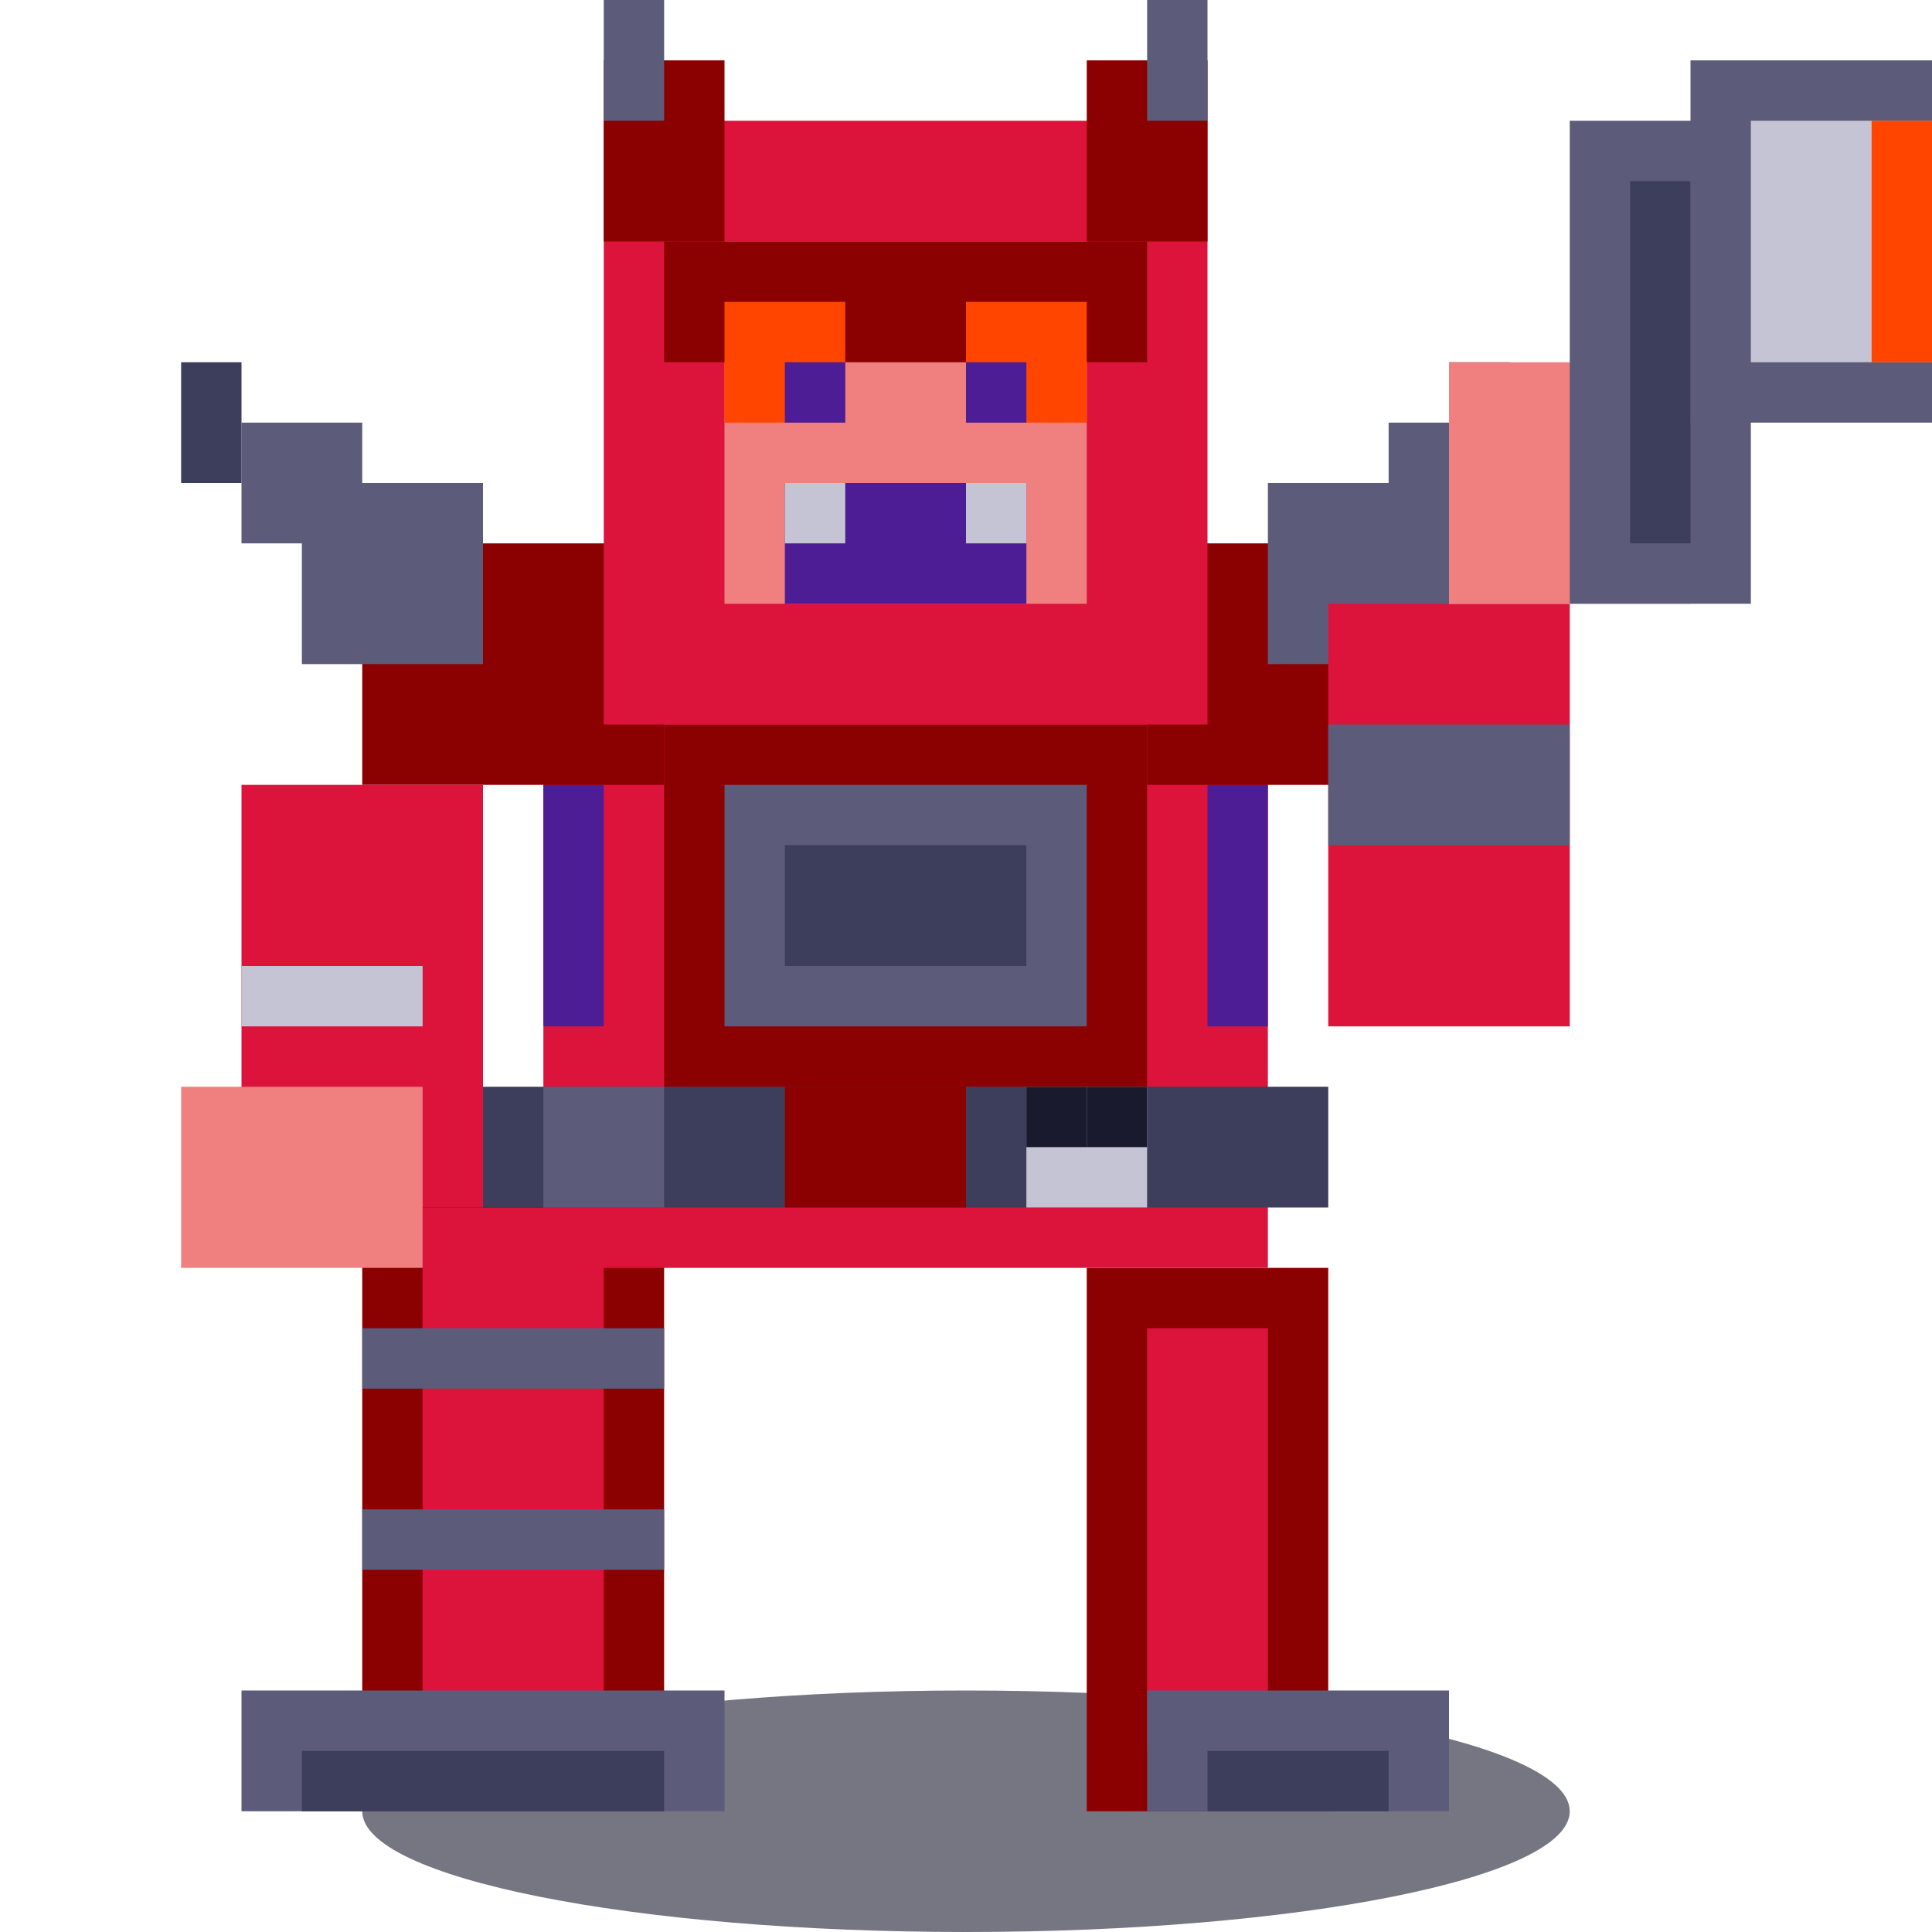
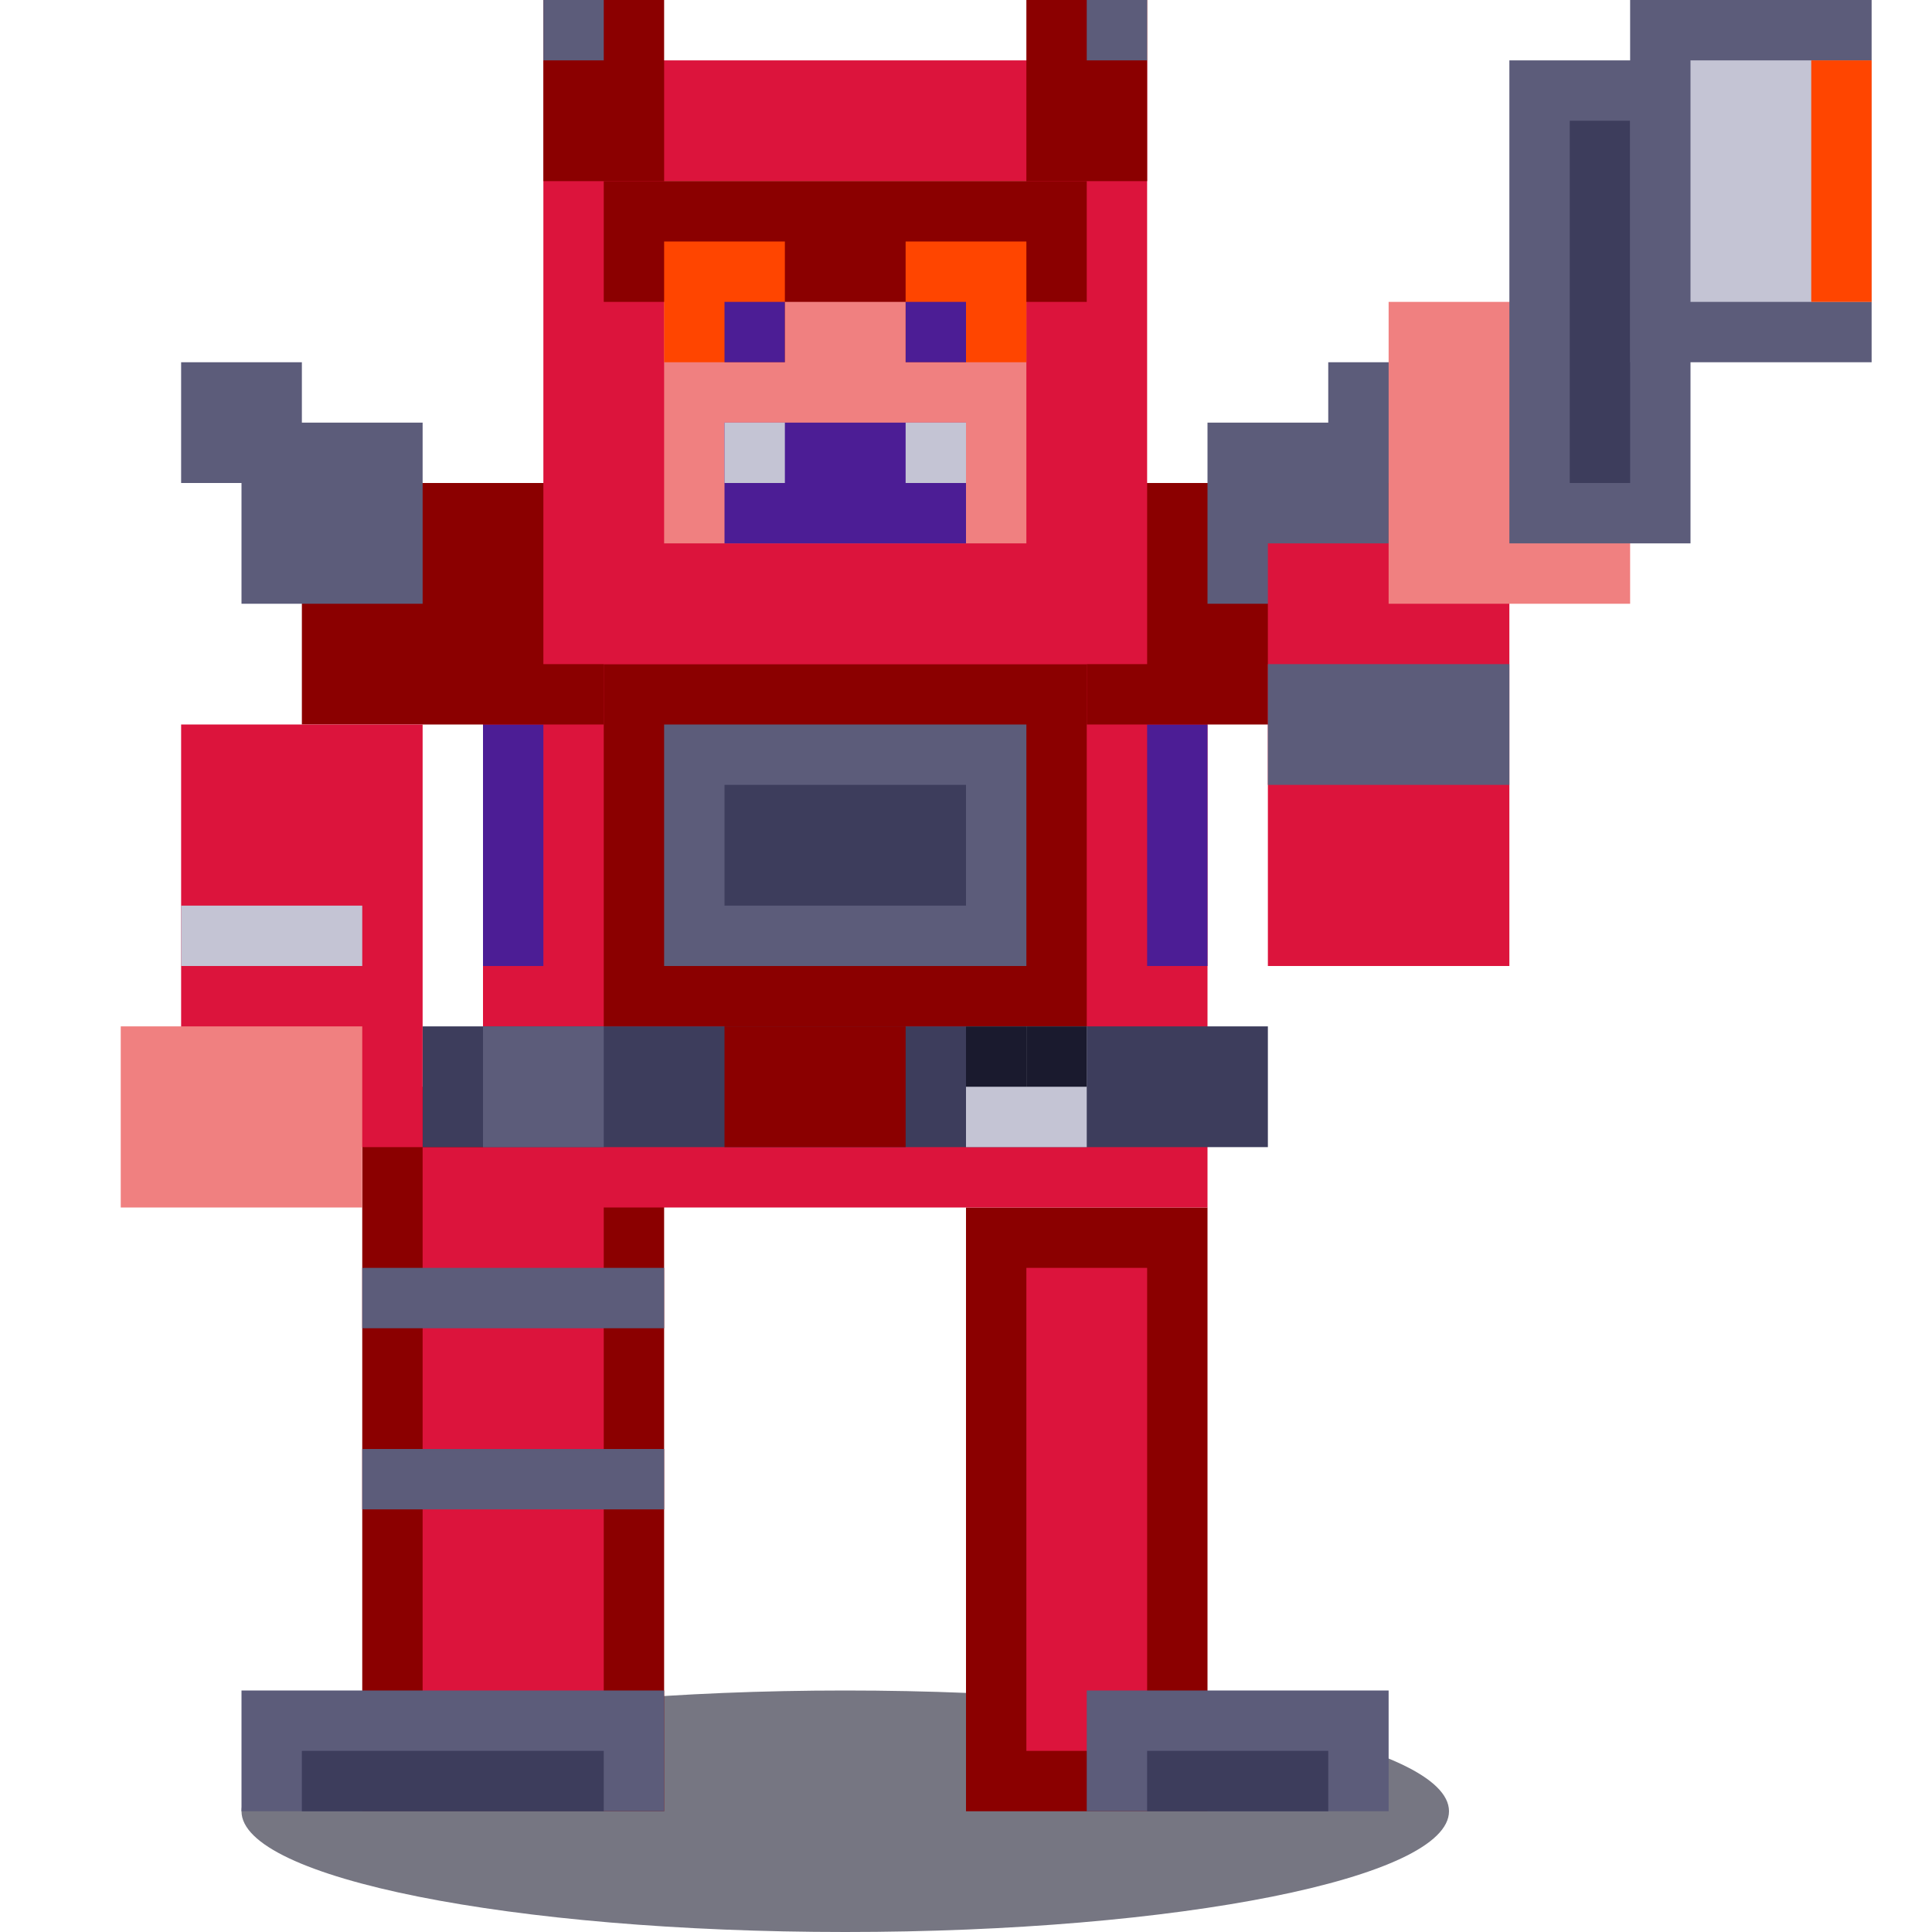
<svg xmlns="http://www.w3.org/2000/svg" viewBox="0 0 32 32" width="32" height="32">
-   <ellipse cx="16" cy="30" rx="10" ry="2" fill="#1a1a2e" opacity="0.6" />
-   <rect x="18" y="21" width="4" height="9" fill="#8b0000" />
-   <rect x="19" y="22" width="2" height="7" fill="#dc143c" />
-   <rect x="19" y="28" width="5" height="2" fill="#5c5c7a" />
-   <rect x="20" y="29" width="3" height="1" fill="#3d3d5c" />
-   <rect x="6" y="19" width="5" height="11" fill="#8b0000" />
-   <rect x="7" y="20" width="3" height="9" fill="#dc143c" />
-   <rect x="4" y="28" width="8" height="2" fill="#5c5c7a" />
-   <rect x="5" y="29" width="6" height="1" fill="#3d3d5c" />
-   <rect x="6" y="22" width="5" height="1" fill="#5c5c7a" />
-   <rect x="6" y="25" width="5" height="1" fill="#5c5c7a" />
-   <rect x="9" y="11" width="12" height="10" fill="#dc143c" />
-   <rect x="10" y="12" width="10" height="8" fill="#dc143c" />
-   <rect x="11" y="12" width="8" height="6" fill="#8b0000" />
-   <rect x="12" y="13" width="6" height="4" fill="#5c5c7a" />
-   <rect x="13" y="14" width="4" height="2" fill="#3d3d5c" />
-   <rect x="9" y="13" width="1" height="4" fill="#4c1d95" />
-   <rect x="20" y="13" width="1" height="4" fill="#4c1d95" />
-   <rect x="8" y="18" width="14" height="2" fill="#3d3d5c" />
-   <rect x="9" y="18" width="2" height="2" fill="#5c5c7a" />
-   <rect x="13" y="18" width="3" height="2" fill="#8b0000" />
-   <rect x="17" y="18" width="2" height="2" fill="#c4c4d4" />
-   <rect x="17" y="18" width="1" height="1" fill="#1a1a2e" />
-   <rect x="18" y="18" width="1" height="1" fill="#1a1a2e" />
-   <rect x="6" y="9" width="5" height="4" fill="#8b0000" />
-   <rect x="5" y="8" width="3" height="3" fill="#5c5c7a" />
-   <rect x="4" y="7" width="2" height="2" fill="#5c5c7a" />
-   <rect x="3" y="6" width="1" height="2" fill="#3d3d5c" />
-   <rect x="19" y="9" width="5" height="4" fill="#8b0000" />
-   <rect x="21" y="8" width="3" height="3" fill="#5c5c7a" />
-   <rect x="23" y="7" width="2" height="2" fill="#5c5c7a" />
-   <rect x="24" y="6" width="1" height="2" fill="#3d3d5c" />
-   <rect x="4" y="13" width="4" height="7" fill="#dc143c" />
-   <rect x="5" y="14" width="2" height="5" fill="#dc143c" />
-   <rect x="4" y="16" width="3" height="1" fill="#c4c4d4" />
-   <rect x="3" y="18" width="4" height="3" fill="#f08080" />
-   <rect x="22" y="10" width="4" height="7" fill="#dc143c" />
-   <rect x="23" y="11" width="2" height="5" fill="#dc143c" />
-   <rect x="22" y="12" width="4" height="2" fill="#5c5c7a" />
-   <rect x="24" y="6" width="4" height="4" fill="#f08080" />
-   <rect x="26" y="2" width="3" height="8" fill="#5c5c7a" />
-   <rect x="27" y="3" width="1" height="6" fill="#3d3d5c" />
-   <rect x="28" y="1" width="4" height="6" fill="#5c5c7a" />
-   <rect x="29" y="2" width="3" height="4" fill="#c4c4d4" />
-   <rect x="31" y="2" width="1" height="4" fill="#ff4500" />
-   <rect x="10" y="2" width="10" height="10" fill="#dc143c" />
-   <rect x="11" y="3" width="8" height="8" fill="#dc143c" />
-   <rect x="12" y="4" width="6" height="6" fill="#f08080" />
-   <rect x="11" y="4" width="8" height="2" fill="#8b0000" />
-   <rect x="12" y="5" width="2" height="2" fill="#ff4500" />
-   <rect x="16" y="5" width="2" height="2" fill="#ff4500" />
-   <rect x="13" y="6" width="1" height="1" fill="#4c1d95" />
-   <rect x="16" y="6" width="1" height="1" fill="#4c1d95" />
-   <rect x="13" y="8" width="4" height="2" fill="#4c1d95" />
-   <rect x="13" y="8" width="1" height="1" fill="#c4c4d4" />
-   <rect x="16" y="8" width="1" height="1" fill="#c4c4d4" />
-   <rect x="10" y="1" width="2" height="3" fill="#8b0000" />
-   <rect x="10" y="0" width="1" height="2" fill="#5c5c7a" />
-   <rect x="18" y="1" width="2" height="3" fill="#8b0000" />
-   <rect x="19" y="0" width="1" height="2" fill="#5c5c7a" />
+   <ellipse cx="14" cy="30" rx="10" ry="2" fill="#1a1a2e" opacity="0.6" />
+   <rect x="16" y="20" width="4" height="10" fill="#8b0000" />
+   <rect x="17" y="21" width="2" height="8" fill="#dc143c" />
+   <rect x="18" y="28" width="5" height="2" fill="#5c5c7a" />
+   <rect x="19" y="29" width="3" height="1" fill="#3d3d5c" />
+   <rect x="6" y="18" width="5" height="12" fill="#8b0000" />
+   <rect x="7" y="19" width="3" height="10" fill="#dc143c" />
+   <rect x="4" y="28" width="7" height="2" fill="#5c5c7a" />
+   <rect x="5" y="29" width="5" height="1" fill="#3d3d5c" />
+   <rect x="6" y="21" width="5" height="1" fill="#5c5c7a" />
+   <rect x="6" y="24" width="5" height="1" fill="#5c5c7a" />
+   <rect x="8" y="10" width="12" height="10" fill="#dc143c" />
+   <rect x="9" y="11" width="10" height="8" fill="#dc143c" />
+   <rect x="10" y="11" width="8" height="6" fill="#8b0000" />
+   <rect x="11" y="12" width="6" height="4" fill="#5c5c7a" />
+   <rect x="12" y="13" width="4" height="2" fill="#3d3d5c" />
+   <rect x="8" y="12" width="1" height="4" fill="#4c1d95" />
+   <rect x="19" y="12" width="1" height="4" fill="#4c1d95" />
+   <rect x="7" y="17" width="14" height="2" fill="#3d3d5c" />
+   <rect x="8" y="17" width="2" height="2" fill="#5c5c7a" />
+   <rect x="12" y="17" width="3" height="2" fill="#8b0000" />
+   <rect x="16" y="17" width="2" height="2" fill="#c4c4d4" />
+   <rect x="16" y="17" width="1" height="1" fill="#1a1a2e" />
+   <rect x="17" y="17" width="1" height="1" fill="#1a1a2e" />
+   <rect x="5" y="8" width="5" height="4" fill="#8b0000" />
+   <rect x="4" y="7" width="3" height="3" fill="#5c5c7a" />
+   <rect x="3" y="6" width="2" height="2" fill="#5c5c7a" />
+   <rect x="18" y="8" width="5" height="4" fill="#8b0000" />
+   <rect x="20" y="7" width="3" height="3" fill="#5c5c7a" />
+   <rect x="22" y="6" width="2" height="2" fill="#5c5c7a" />
+   <rect x="3" y="12" width="4" height="7" fill="#dc143c" />
+   <rect x="4" y="13" width="2" height="5" fill="#dc143c" />
+   <rect x="3" y="15" width="3" height="1" fill="#c4c4d4" />
+   <rect x="2" y="17" width="4" height="3" fill="#f08080" />
+   <rect x="21" y="9" width="4" height="7" fill="#dc143c" />
+   <rect x="22" y="10" width="2" height="5" fill="#dc143c" />
+   <rect x="21" y="11" width="4" height="2" fill="#5c5c7a" />
+   <rect x="23" y="5" width="4" height="5" fill="#f08080" />
+   <rect x="25" y="1" width="3" height="8" fill="#5c5c7a" />
+   <rect x="26" y="2" width="1" height="6" fill="#3d3d5c" />
+   <rect x="27" y="0" width="4" height="6" fill="#5c5c7a" />
+   <rect x="28" y="1" width="3" height="4" fill="#c4c4d4" />
+   <rect x="30" y="1" width="1" height="4" fill="#ff4500" />
+   <rect x="9" y="1" width="10" height="10" fill="#dc143c" />
+   <rect x="10" y="2" width="8" height="8" fill="#dc143c" />
+   <rect x="11" y="3" width="6" height="6" fill="#f08080" />
+   <rect x="10" y="3" width="8" height="2" fill="#8b0000" />
+   <rect x="11" y="4" width="2" height="2" fill="#ff4500" />
+   <rect x="15" y="4" width="2" height="2" fill="#ff4500" />
+   <rect x="12" y="5" width="1" height="1" fill="#4c1d95" />
+   <rect x="15" y="5" width="1" height="1" fill="#4c1d95" />
+   <rect x="12" y="7" width="4" height="2" fill="#4c1d95" />
+   <rect x="12" y="7" width="1" height="1" fill="#c4c4d4" />
+   <rect x="15" y="7" width="1" height="1" fill="#c4c4d4" />
+   <rect x="9" y="0" width="2" height="3" fill="#8b0000" />
+   <rect x="9" y="0" width="1" height="1" fill="#5c5c7a" />
+   <rect x="17" y="0" width="2" height="3" fill="#8b0000" />
+   <rect x="18" y="0" width="1" height="1" fill="#5c5c7a" />
</svg>
